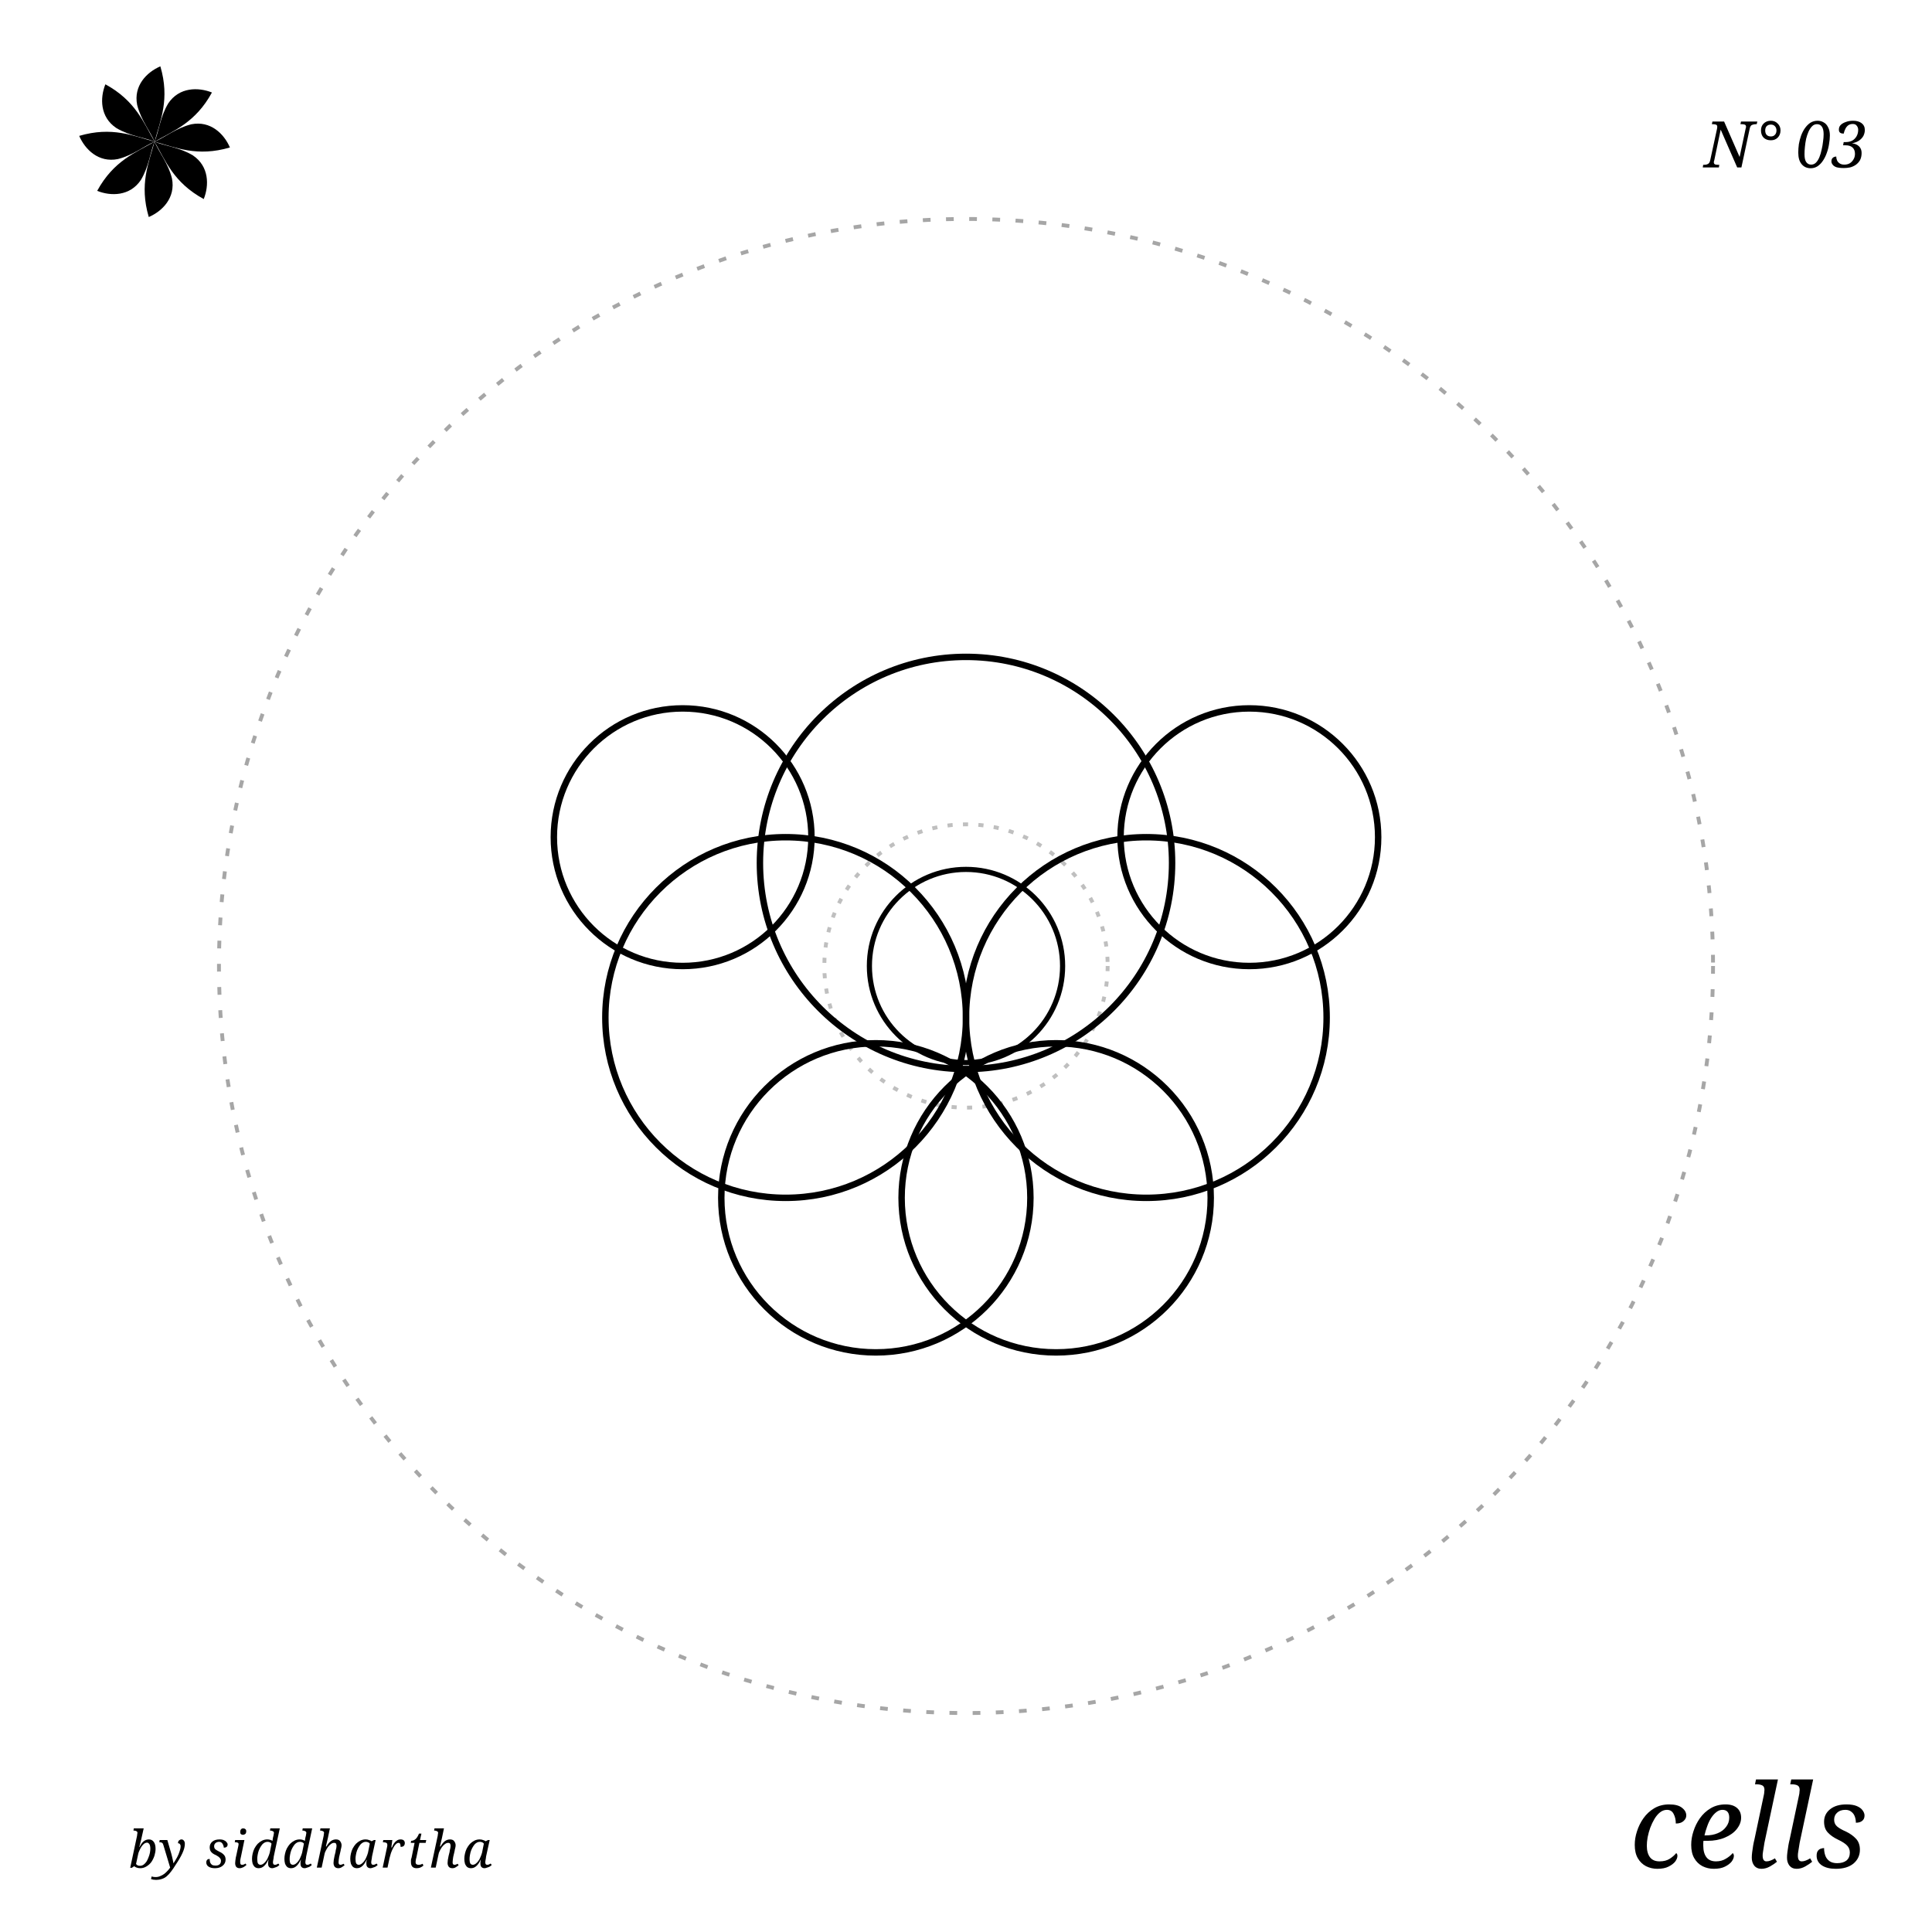
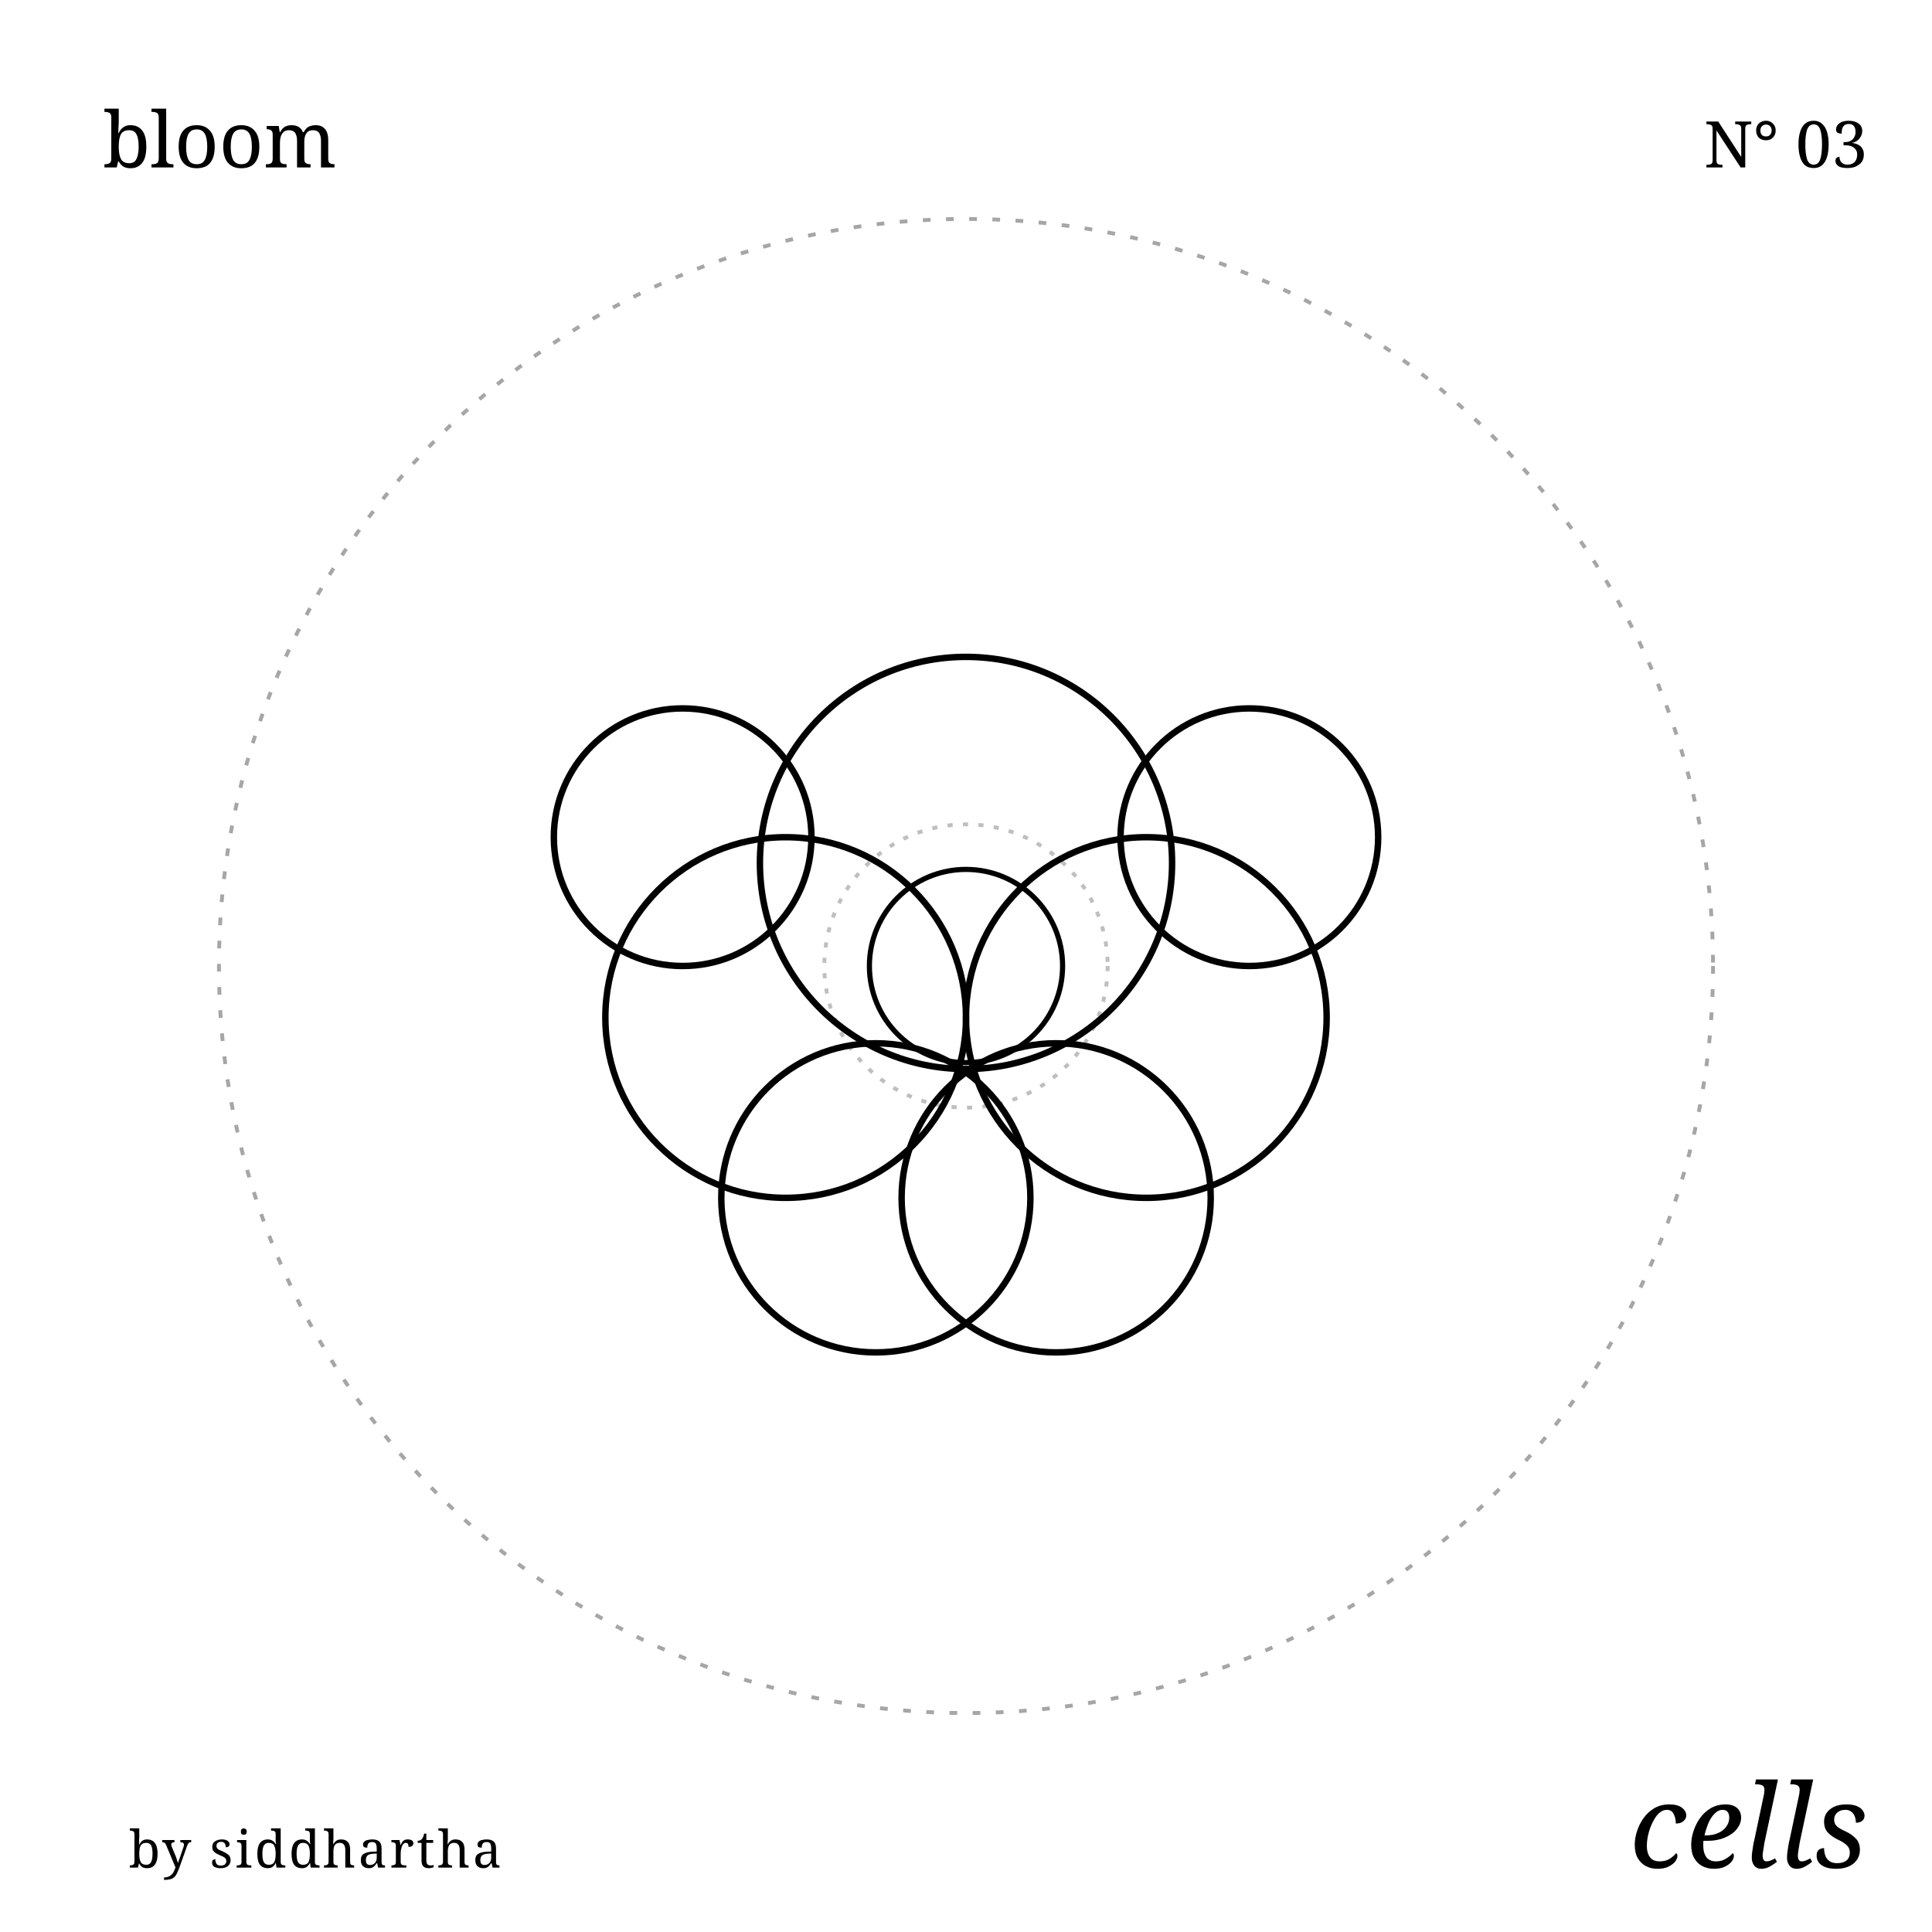
<svg xmlns="http://www.w3.org/2000/svg" viewBox="-75 -75 150 150" width="600" height="600">
  <circle r="58" fill="none" stroke="#000" stroke-width="0.3" stroke-dasharray="0.6,1.2" opacity="0.35" />
  <circle r="7.5" fill="none" stroke="#000" stroke-width="0.4" />
  <circle r="11" fill="none" stroke="#000" stroke-width="0.3" stroke-dasharray="0.4,0.8" opacity="0.25" />
  <g fill="none" stroke="#000" stroke-width="0.5">
    <circle cx="0" cy="-8" r="16" />
    <circle cx="-14" cy="4" r="14" />
    <circle cx="14" cy="4" r="14" />
    <circle cx="-7" cy="18" r="12" />
    <circle cx="7" cy="18" r="12" />
    <circle cx="-22" cy="-10" r="10" />
    <circle cx="22" cy="-10" r="10" />
  </g>
-   <g transform="translate(-63 -64) scale(0.075)">
-     <path d="M 0,0 C 6,-22 16,-44 6,-78 C -8,-72 -22,-58 -18,-38 C -14,-22 -4,-10 0,0 Z" fill="#000" transform="rotate(0)" />
-     <path d="M 0,0 C 6,-22 16,-44 6,-78 C -8,-72 -22,-58 -18,-38 C -14,-22 -4,-10 0,0 Z" fill="#000" transform="rotate(45)" />
-     <path d="M 0,0 C 6,-22 16,-44 6,-78 C -8,-72 -22,-58 -18,-38 C -14,-22 -4,-10 0,0 Z" fill="#000" transform="rotate(90)" />
-     <path d="M 0,0 C 6,-22 16,-44 6,-78 C -8,-72 -22,-58 -18,-38 C -14,-22 -4,-10 0,0 Z" fill="#000" transform="rotate(135)" />
-     <path d="M 0,0 C 6,-22 16,-44 6,-78 C -8,-72 -22,-58 -18,-38 C -14,-22 -4,-10 0,0 Z" fill="#000" transform="rotate(180)" />
-     <path d="M 0,0 C 6,-22 16,-44 6,-78 C -8,-72 -22,-58 -18,-38 C -14,-22 -4,-10 0,0 Z" fill="#000" transform="rotate(225)" />
-     <path d="M 0,0 C 6,-22 16,-44 6,-78 C -8,-72 -22,-58 -18,-38 C -14,-22 -4,-10 0,0 Z" fill="#000" transform="rotate(270)" />
-     <path d="M 0,0 C 6,-22 16,-44 6,-78 C -8,-72 -22,-58 -18,-38 C -14,-22 -4,-10 0,0 Z" fill="#000" transform="rotate(315)" />
-   </g>
-   <text x="70" y="-62" text-anchor="end" font-family="EB Garamond, Georgia, serif" font-style="italic" font-size="5" fill="#000">N° 03</text>
-   <text x="-65" y="70" font-family="EB Garamond, Georgia, serif" font-style="italic" font-size="4" letter-spacing="0.05em" fill="#000">by siddhartha</text>
+   <text x="-67" y="-62" font-family="EB Garamond, Georgia, serif" font-weight="400" font-size="6" fill="#000">bloom</text>
+   <text x="70" y="-62" text-anchor="end" font-family="EB Garamond, Georgia, serif" font-weight="400" font-size="5" fill="#000">N° 03</text>
+   <text x="-65" y="70" font-family="EB Garamond, Georgia, serif" font-weight="400" font-size="4" letter-spacing="0.05em" fill="#000">by siddhartha</text>
  <text x="70" y="70" text-anchor="end" font-family="EB Garamond, Georgia, serif" font-style="italic" font-size="9" fill="#000">cells</text>
</svg>
